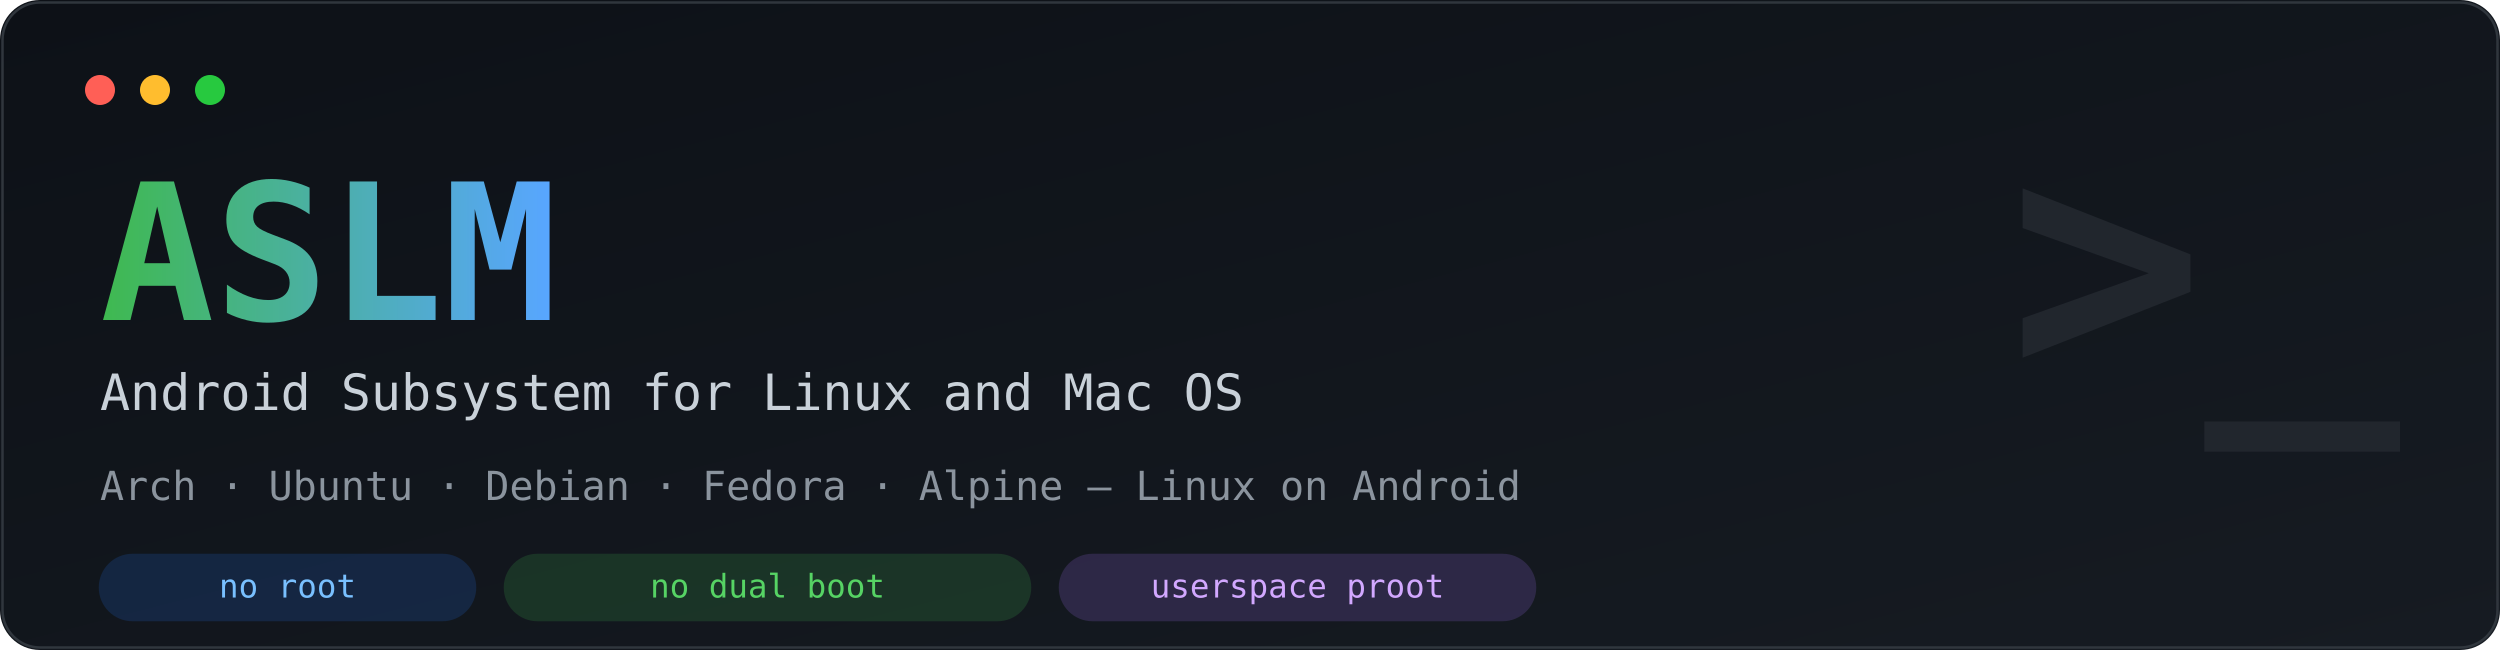
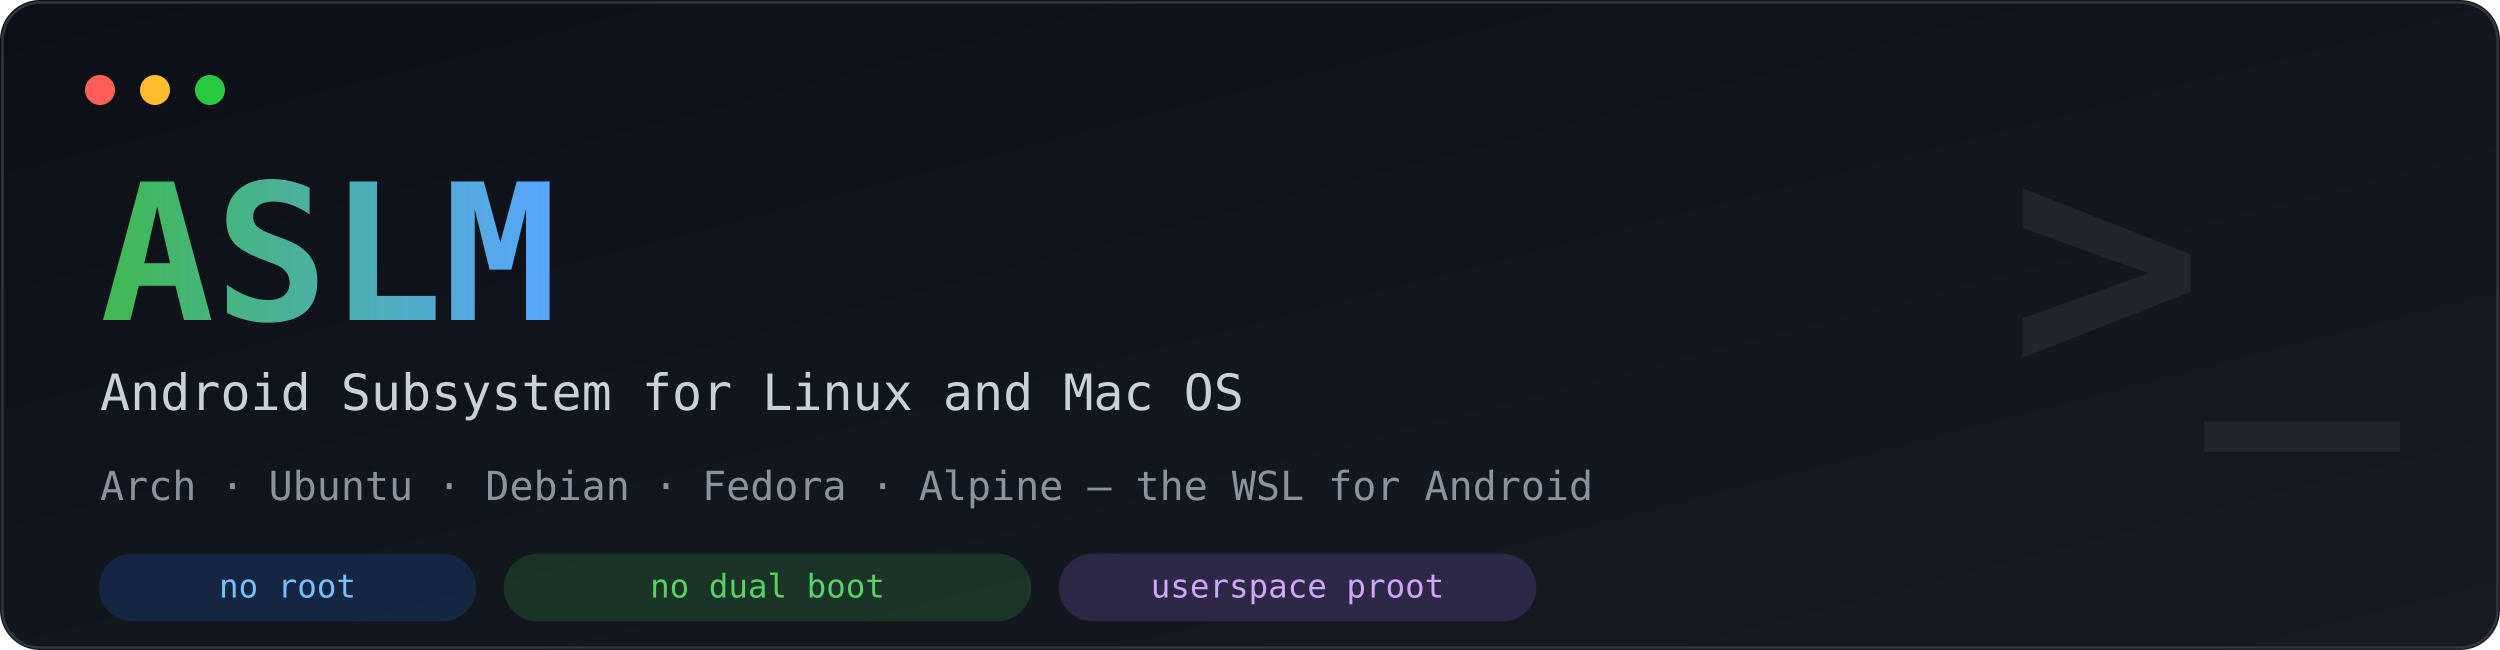
<svg xmlns="http://www.w3.org/2000/svg" width="1000" height="260" viewBox="0 0 1000 260" role="img" aria-label="ASLM — Android Subsystem for Linux and Mac OS">
  <defs>
    <linearGradient id="bg" x1="0" y1="0" x2="1" y2="1">
      <stop offset="0" stop-color="#0d1117" />
      <stop offset="1" stop-color="#161b22" />
    </linearGradient>
    <linearGradient id="accent" x1="0" y1="0" x2="1" y2="0">
      <stop offset="0" stop-color="#3fb950" />
      <stop offset="1" stop-color="#58a6ff" />
    </linearGradient>
  </defs>
  <rect width="1000" height="260" rx="16" fill="url(#bg)" />
  <rect x="1" y="1" width="998" height="258" rx="15" fill="none" stroke="#30363d" />
  <circle cx="40" cy="36" r="6" fill="#ff5f56" />
  <circle cx="62" cy="36" r="6" fill="#ffbd2e" />
  <circle cx="84" cy="36" r="6" fill="#27c93f" />
  <text x="40" y="128" font-family="ui-monospace, SFMono-Regular, Menlo, Consolas, monospace" font-size="76" font-weight="700" fill="url(#accent)">ASLM</text>
  <text x="40" y="164" font-family="ui-monospace, SFMono-Regular, Menlo, Consolas, monospace" font-size="20" fill="#c9d1d9">Android Subsystem for Linux and Mac OS</text>
-   <text x="40" y="200" font-family="ui-monospace, SFMono-Regular, Menlo, Consolas, monospace" font-size="16" fill="#8b949e">Arch · Ubuntu · Debian · Fedora · Alpine  —  Linux on Android</text>
+   <text x="40" y="200" font-family="ui-monospace, SFMono-Regular, Menlo, Consolas, monospace" font-size="16" fill="#8b949e">Arch · Ubuntu · Debian · Fedora · Alpine  —  the WSL for Android</text>
  <g transform="translate(40,222)">
    <rect x="0" y="0" width="150" height="26" rx="13" fill="#1f6feb" opacity="0.18" stroke="#1f6feb" />
    <text x="75" y="17" text-anchor="middle" font-family="ui-monospace, Consolas, monospace" font-size="13" fill="#79c0ff">no root</text>
    <rect x="162" y="0" width="210" height="26" rx="13" fill="#3fb950" opacity="0.18" stroke="#3fb950" />
    <text x="267" y="17" text-anchor="middle" font-family="ui-monospace, Consolas, monospace" font-size="13" fill="#56d364">no dual boot</text>
    <rect x="384" y="0" width="190" height="26" rx="13" fill="#a371f7" opacity="0.18" stroke="#a371f7" />
    <text x="479" y="17" text-anchor="middle" font-family="ui-monospace, Consolas, monospace" font-size="13" fill="#d2a8ff">userspace proot</text>
  </g>
  <text x="960" y="150" text-anchor="end" font-family="ui-monospace, Consolas, monospace" font-size="130" font-weight="700" fill="#21262d">&gt;_</text>
</svg>
